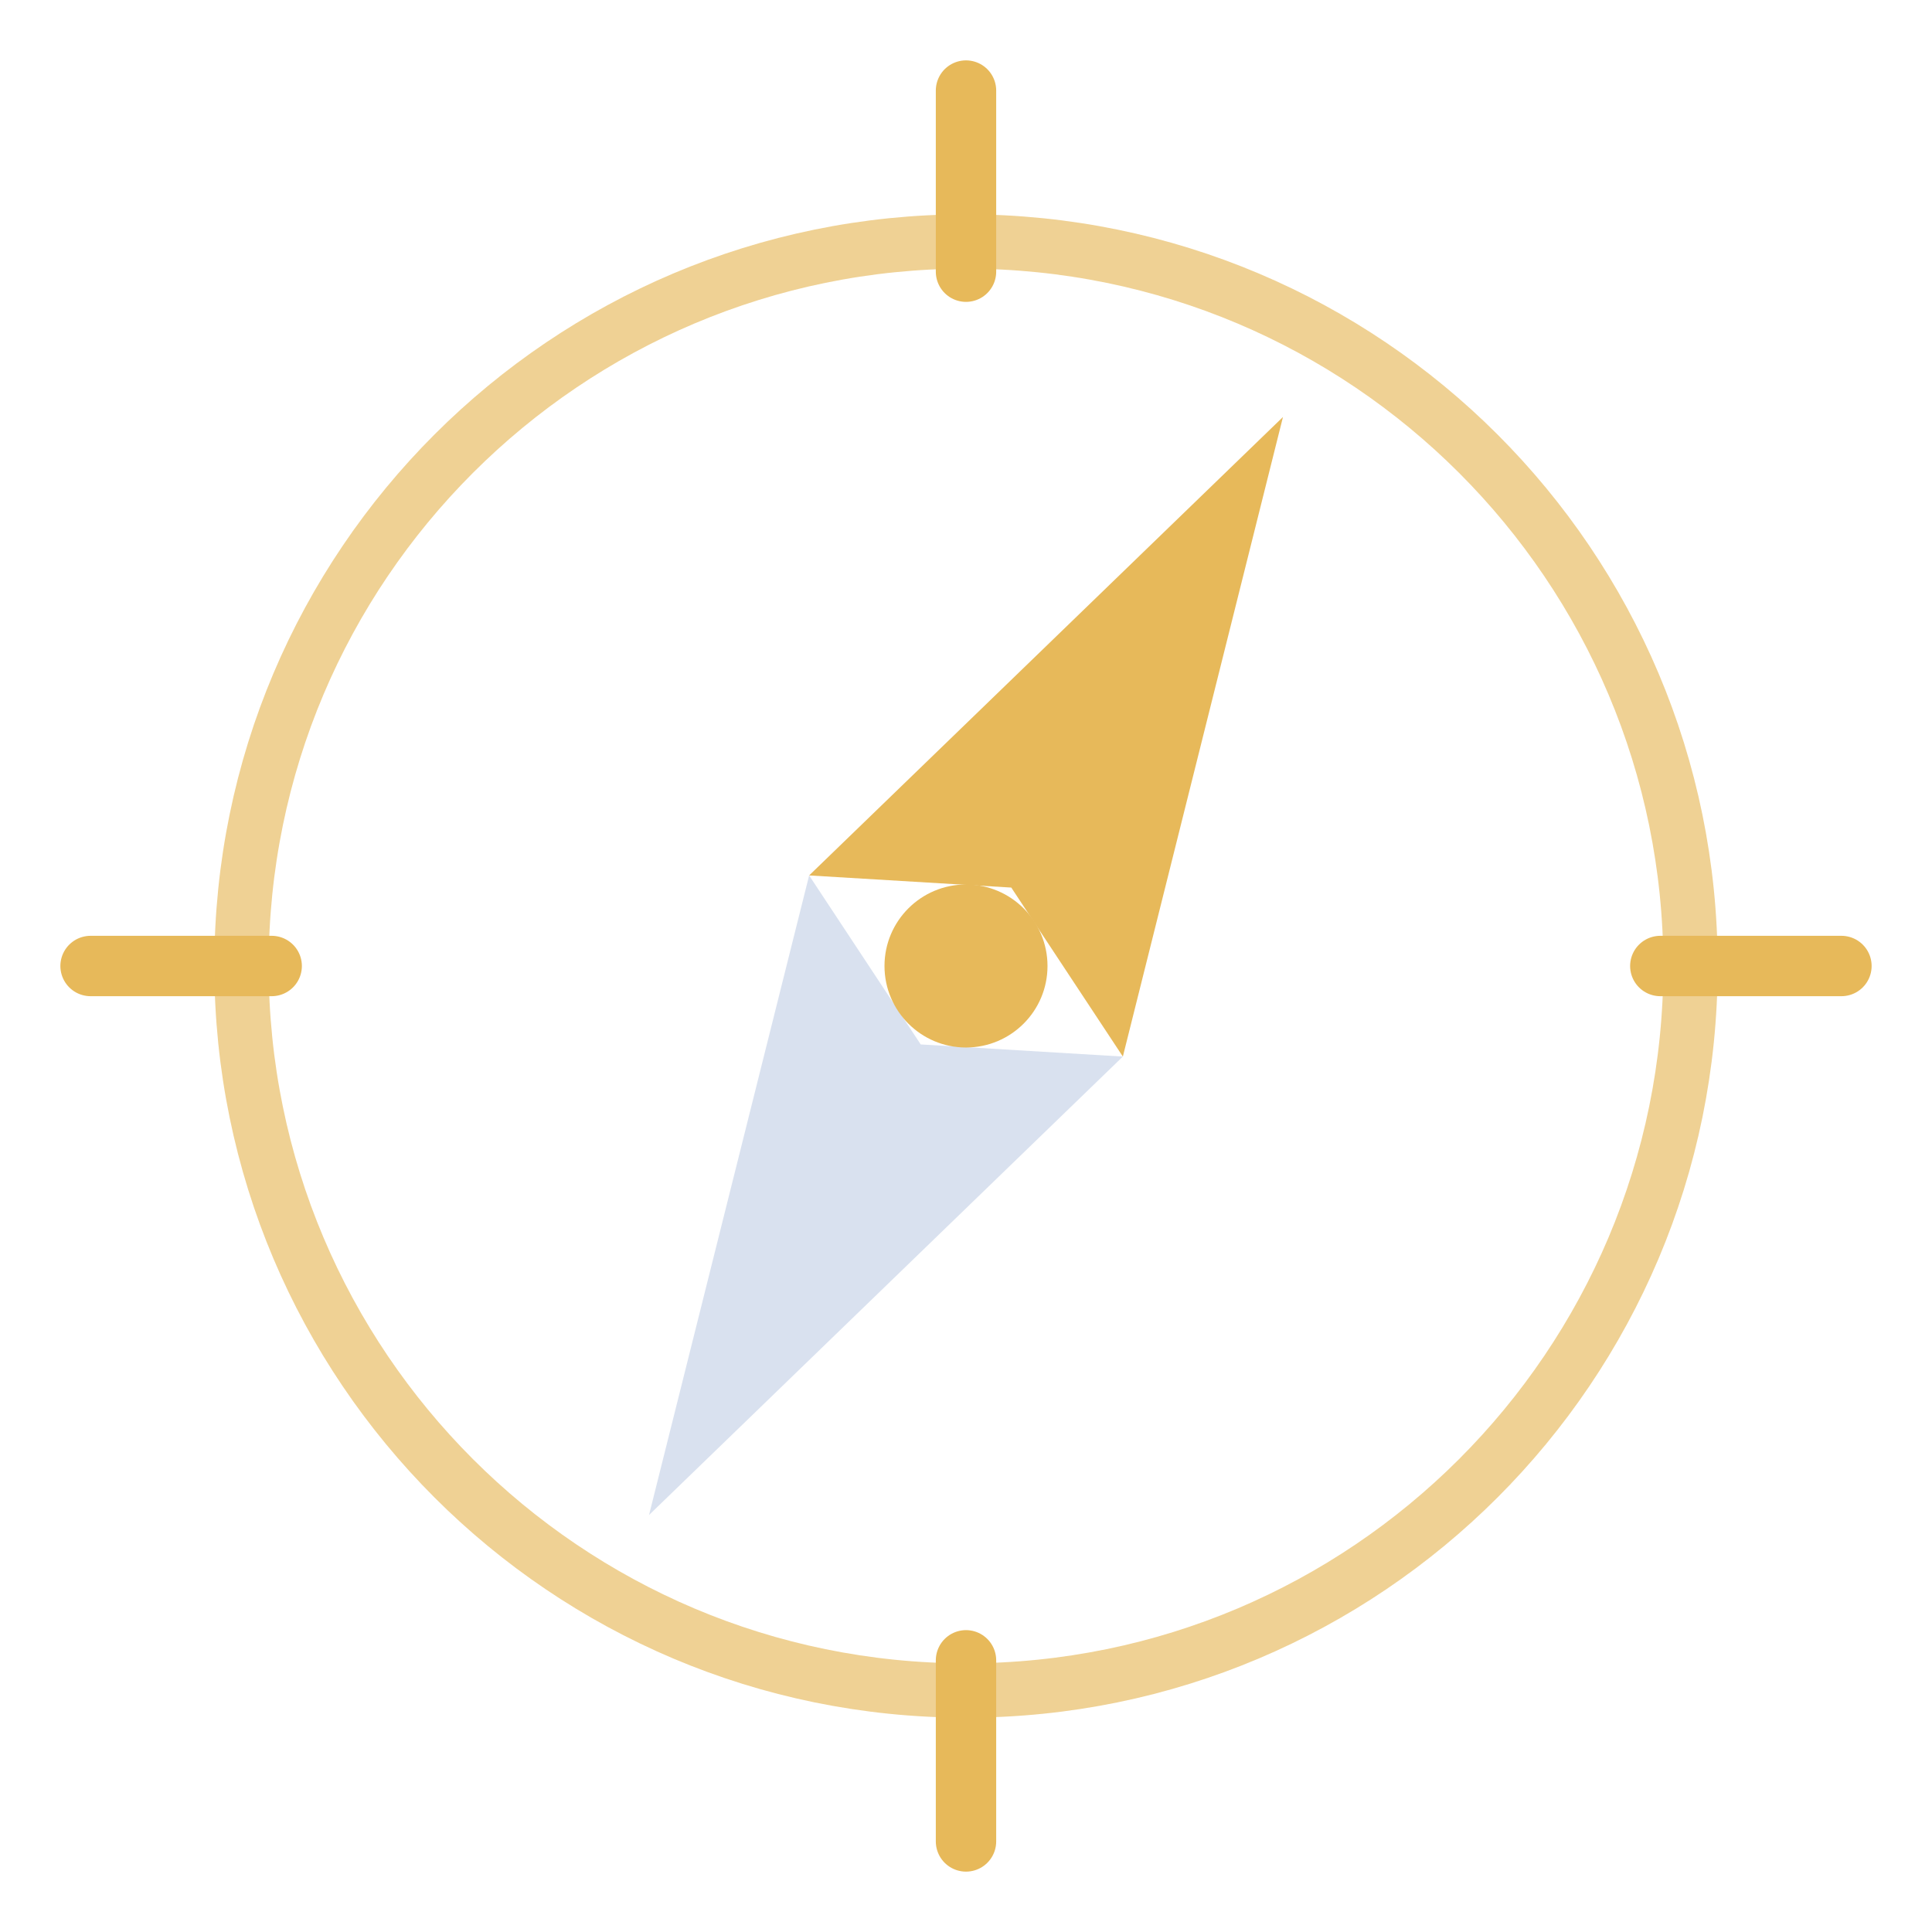
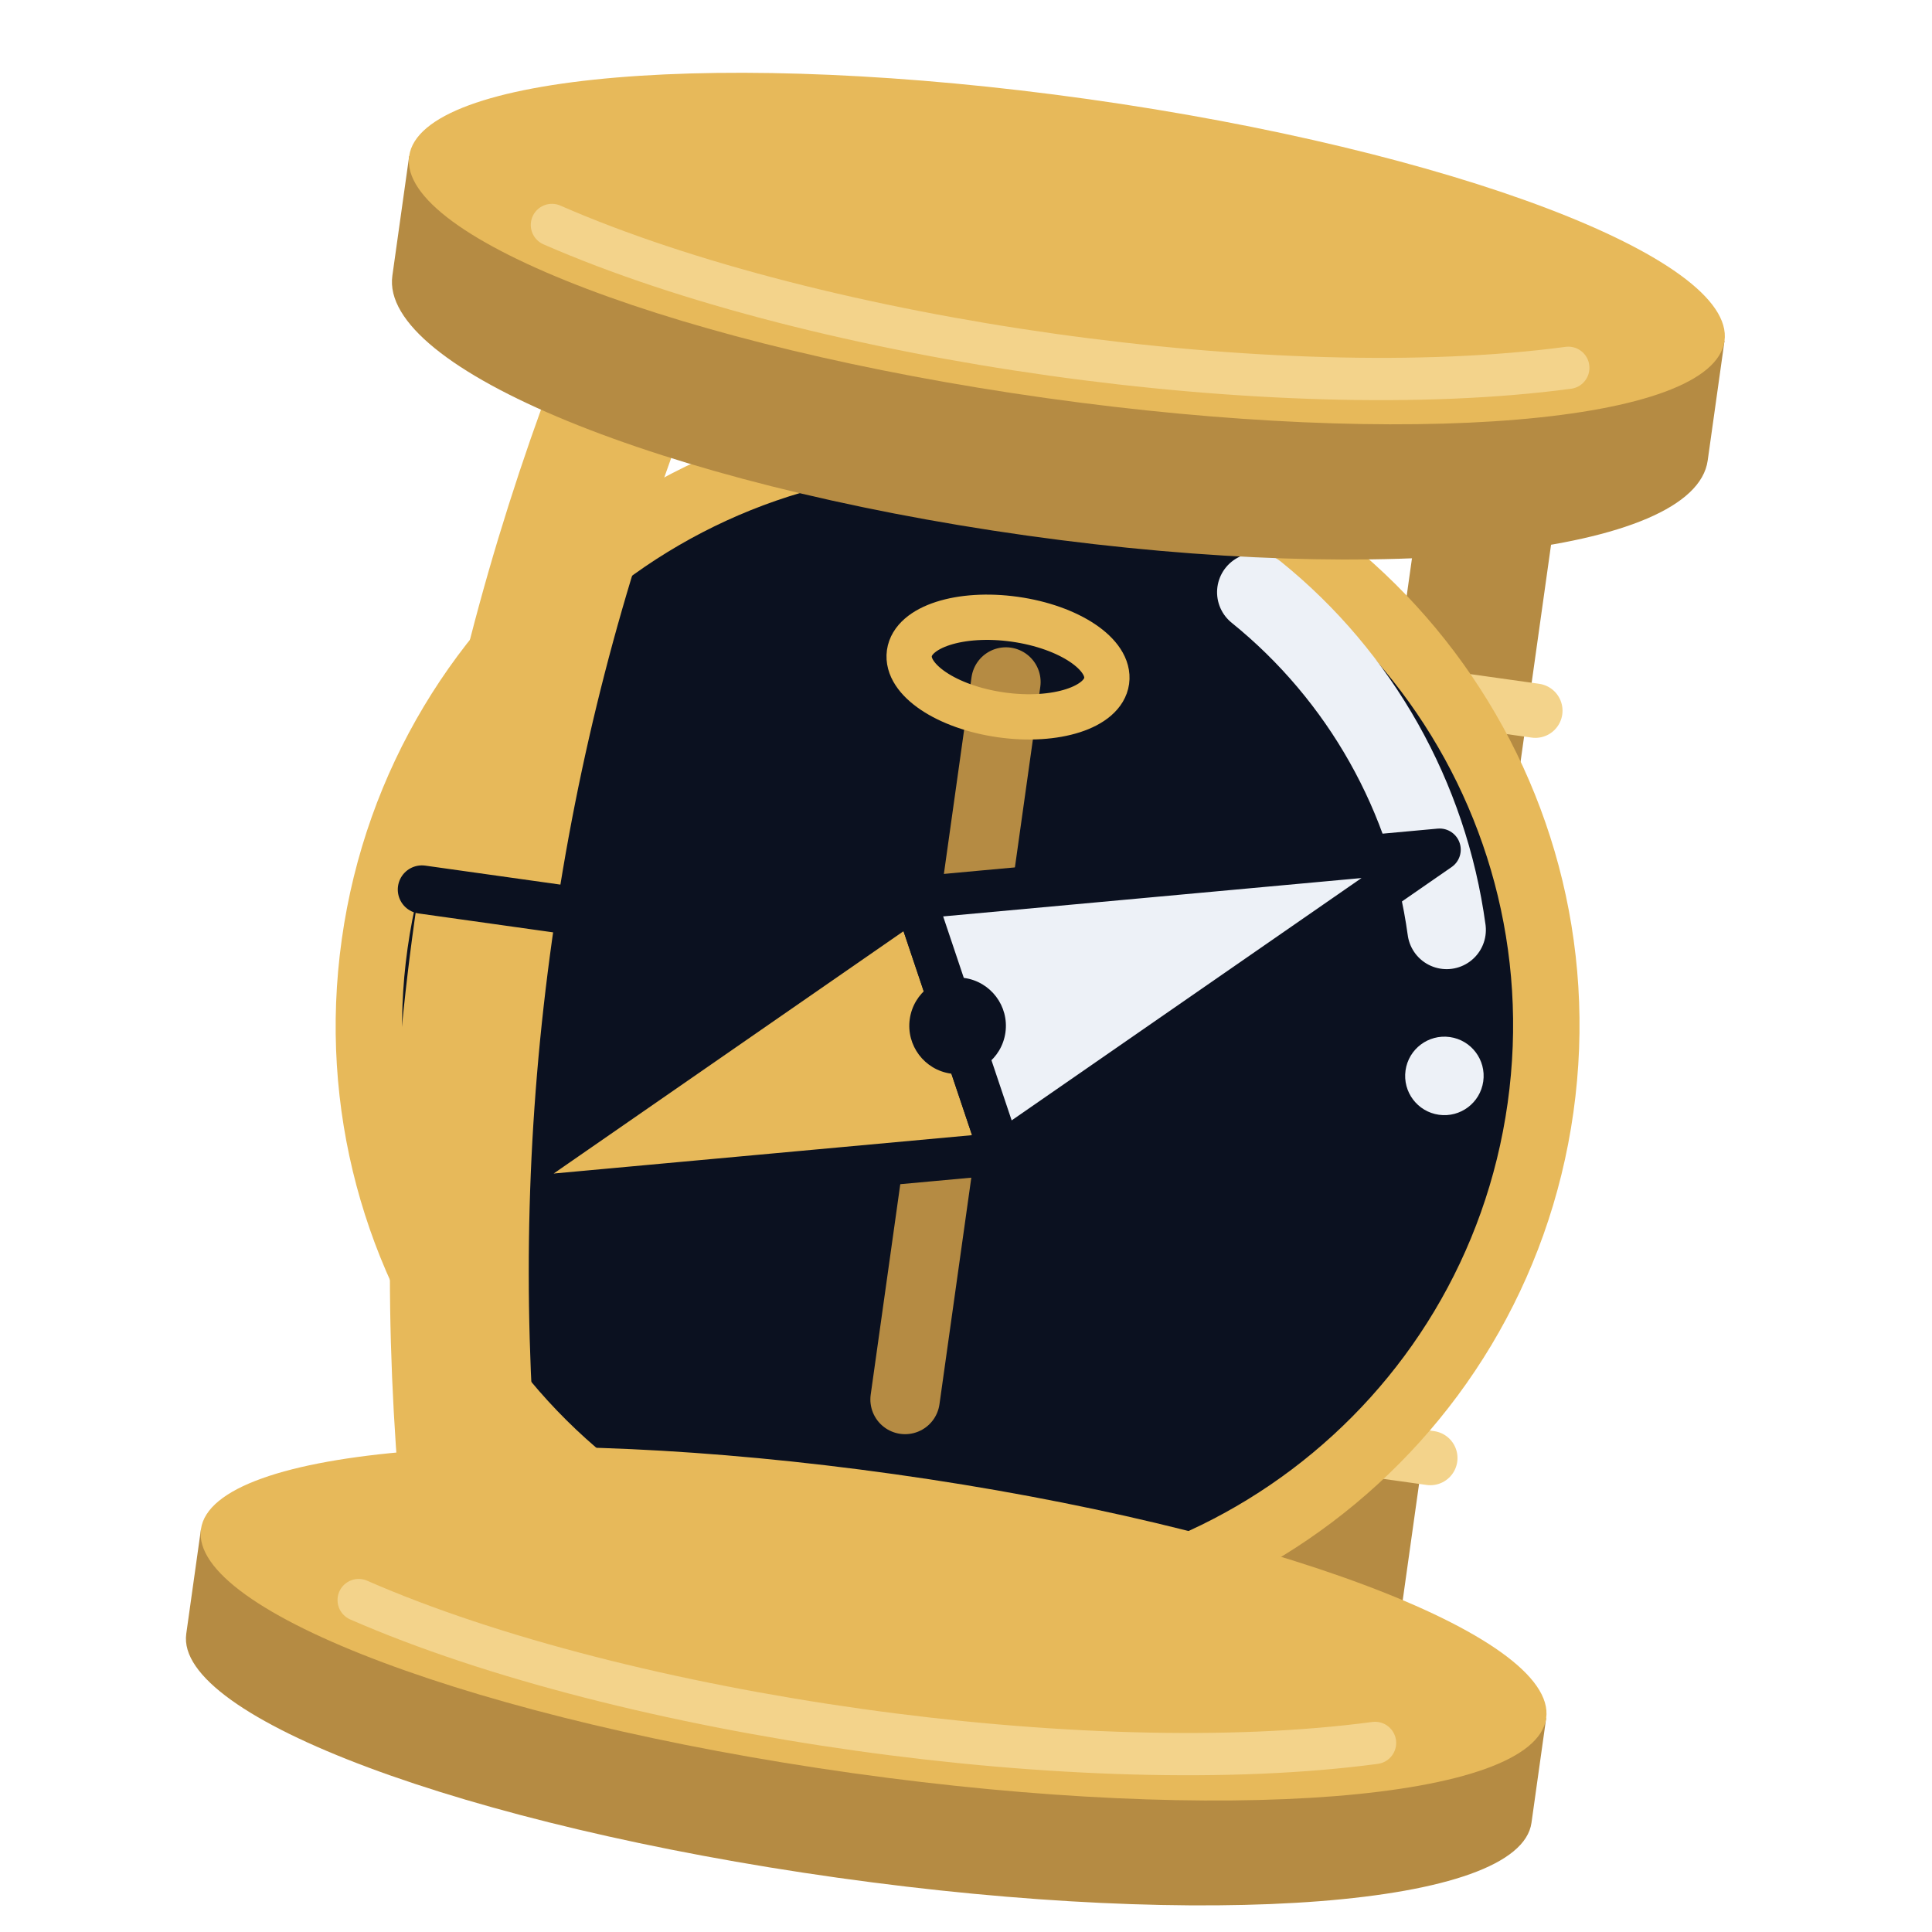
<svg xmlns="http://www.w3.org/2000/svg" viewBox="0 0 64 64" fill="none" role="img" aria-labelledby="title desc">
-   <circle cx="32" cy="32" r="24" stroke="#e7b95a" stroke-width="1.8" opacity=".65" />
-   <path d="M32 3v6m0 46v6M3 32h6m46 0h6" stroke="#e7b95a" stroke-width="2" stroke-linecap="round" />
-   <g transform="rotate(30 32 32)">
-     <path d="m32 11 6 21-6-3-6 3 6-21Z" fill="#e7b95a" />
-     <path d="m32 53-6-21 6 3 6-3-6 21Z" fill="#d9e1ef" />
+   <g transform="rotate(8 32 32)">
+     <path d="M47 15v37" stroke="#b58b43" stroke-width="4.5" stroke-linecap="round" />
+     <path d="M44.5 21h5M44.5 46h5" stroke="#f3d38b" stroke-width="1.8" stroke-linecap="round" />
+     <circle cx="32" cy="34" r="19.5" fill="#0b1120" stroke="#e7b95a" stroke-width="2.2" />
+     <path d="M39.8 18.4a17.4 17.4 0 0 1 7.8 10.2" stroke="#edf1f7" stroke-width="2.6" stroke-linecap="round" />
+     <circle cx="48.2" cy="33.4" r="1.3" fill="#edf1f7" />
+     <path d="M32 22.5v24" stroke="#b58b43" stroke-width="2.3" stroke-linecap="round" />
+     <ellipse cx="32" cy="22" rx="3.3" ry="1.6" stroke="#e7b95a" stroke-width="1.5" />
+     <path d="m17 42 13-12 4 8-17 4Z" fill="#e7b95a" stroke="#0b1120" stroke-width="1.4" stroke-linejoin="round" />
+     <path d="m47 26-13 12-4-8 17-4Z" fill="#edf1f7" stroke="#0b1120" stroke-width="1.4" stroke-linejoin="round" />
+     <circle cx="32" cy="34" r="1.6" fill="#0b1120" />
+     <path d="M18 15c-1.3 5.8-2 11.7-2 18s.7 12.2 2 18" stroke="#e7b95a" stroke-width="4.6" stroke-linecap="round" />
+     <path d="M13.8 32h4.6" stroke="#0b1120" stroke-width="1.6" stroke-linecap="round" />
+     <path d="M10 8v4c0 3.1 9.8 5.6 22 5.6s22-2.5 22-5.6V8H10Z" fill="#b58b43" />
+     <ellipse cx="32" cy="8" rx="22" ry="5" fill="#e7b95a" />
+     <path d="M15 9.6c9.3 2.6 24.7 2.6 34 0" stroke="#f3d38b" stroke-width="1.4" stroke-linecap="round" />
+     <path d="M9.5 54v3.5C9.5 60.3 19.6 62.5 32 62.5s22.5-2.2 22.5-5V54h-45Z" fill="#b58b43" />
+     <ellipse cx="32" cy="54" rx="22.5" ry="5" fill="#e7b95a" />
+     <path d="M15 55.6c9.3 2.6 24.7 2.6 34 0" stroke="#f3d38b" stroke-width="1.4" stroke-linecap="round" />
  </g>
-   <circle cx="32" cy="32" r="2.7" fill="#e7b95a" />
</svg>
